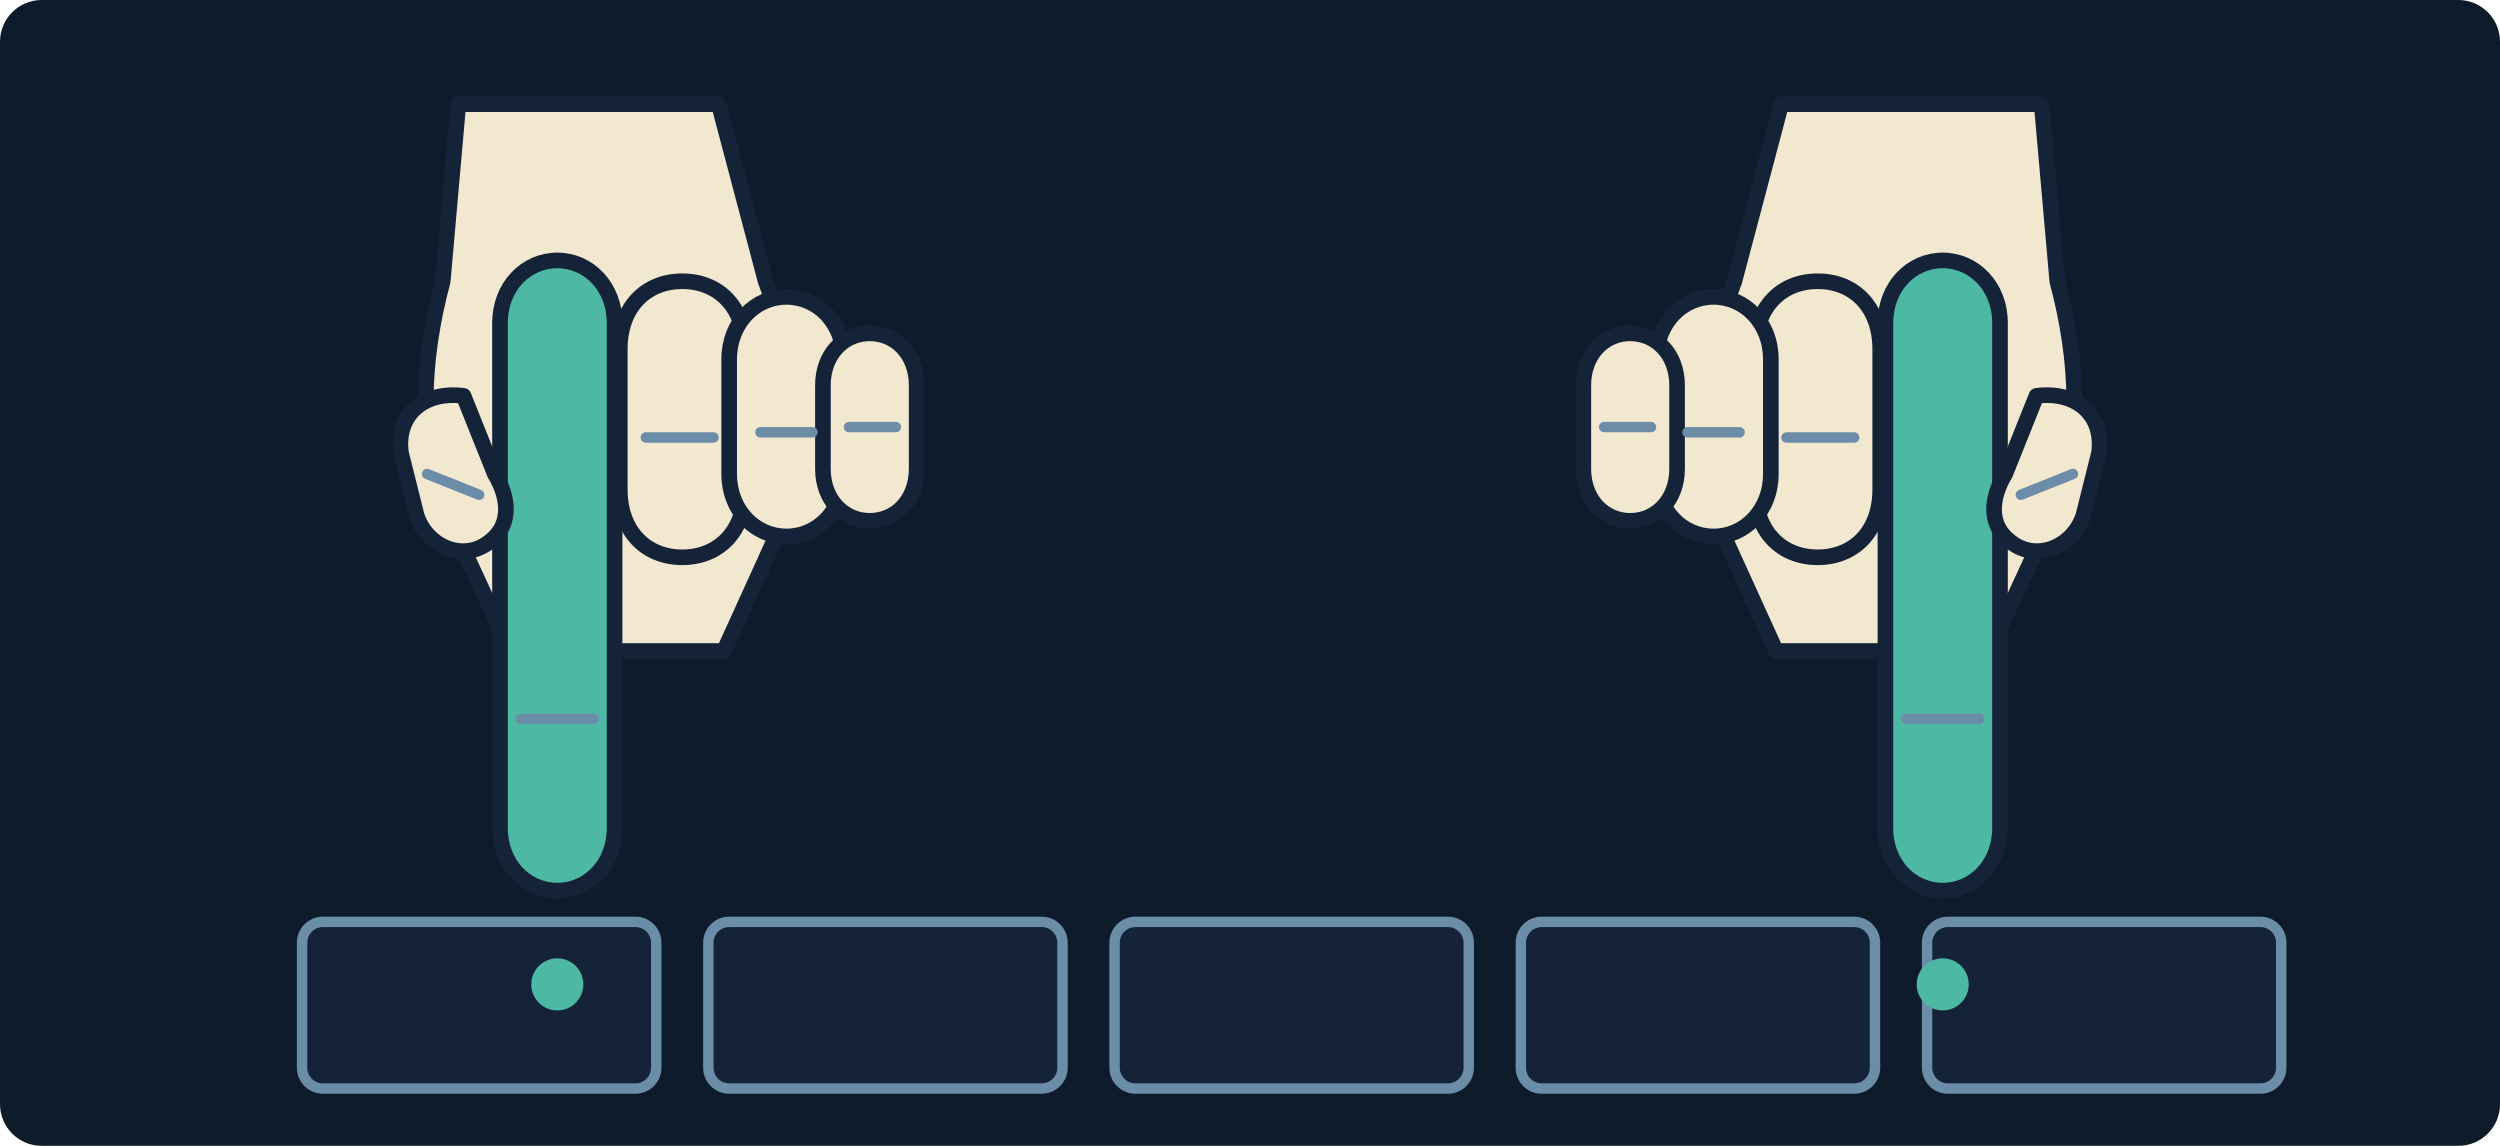
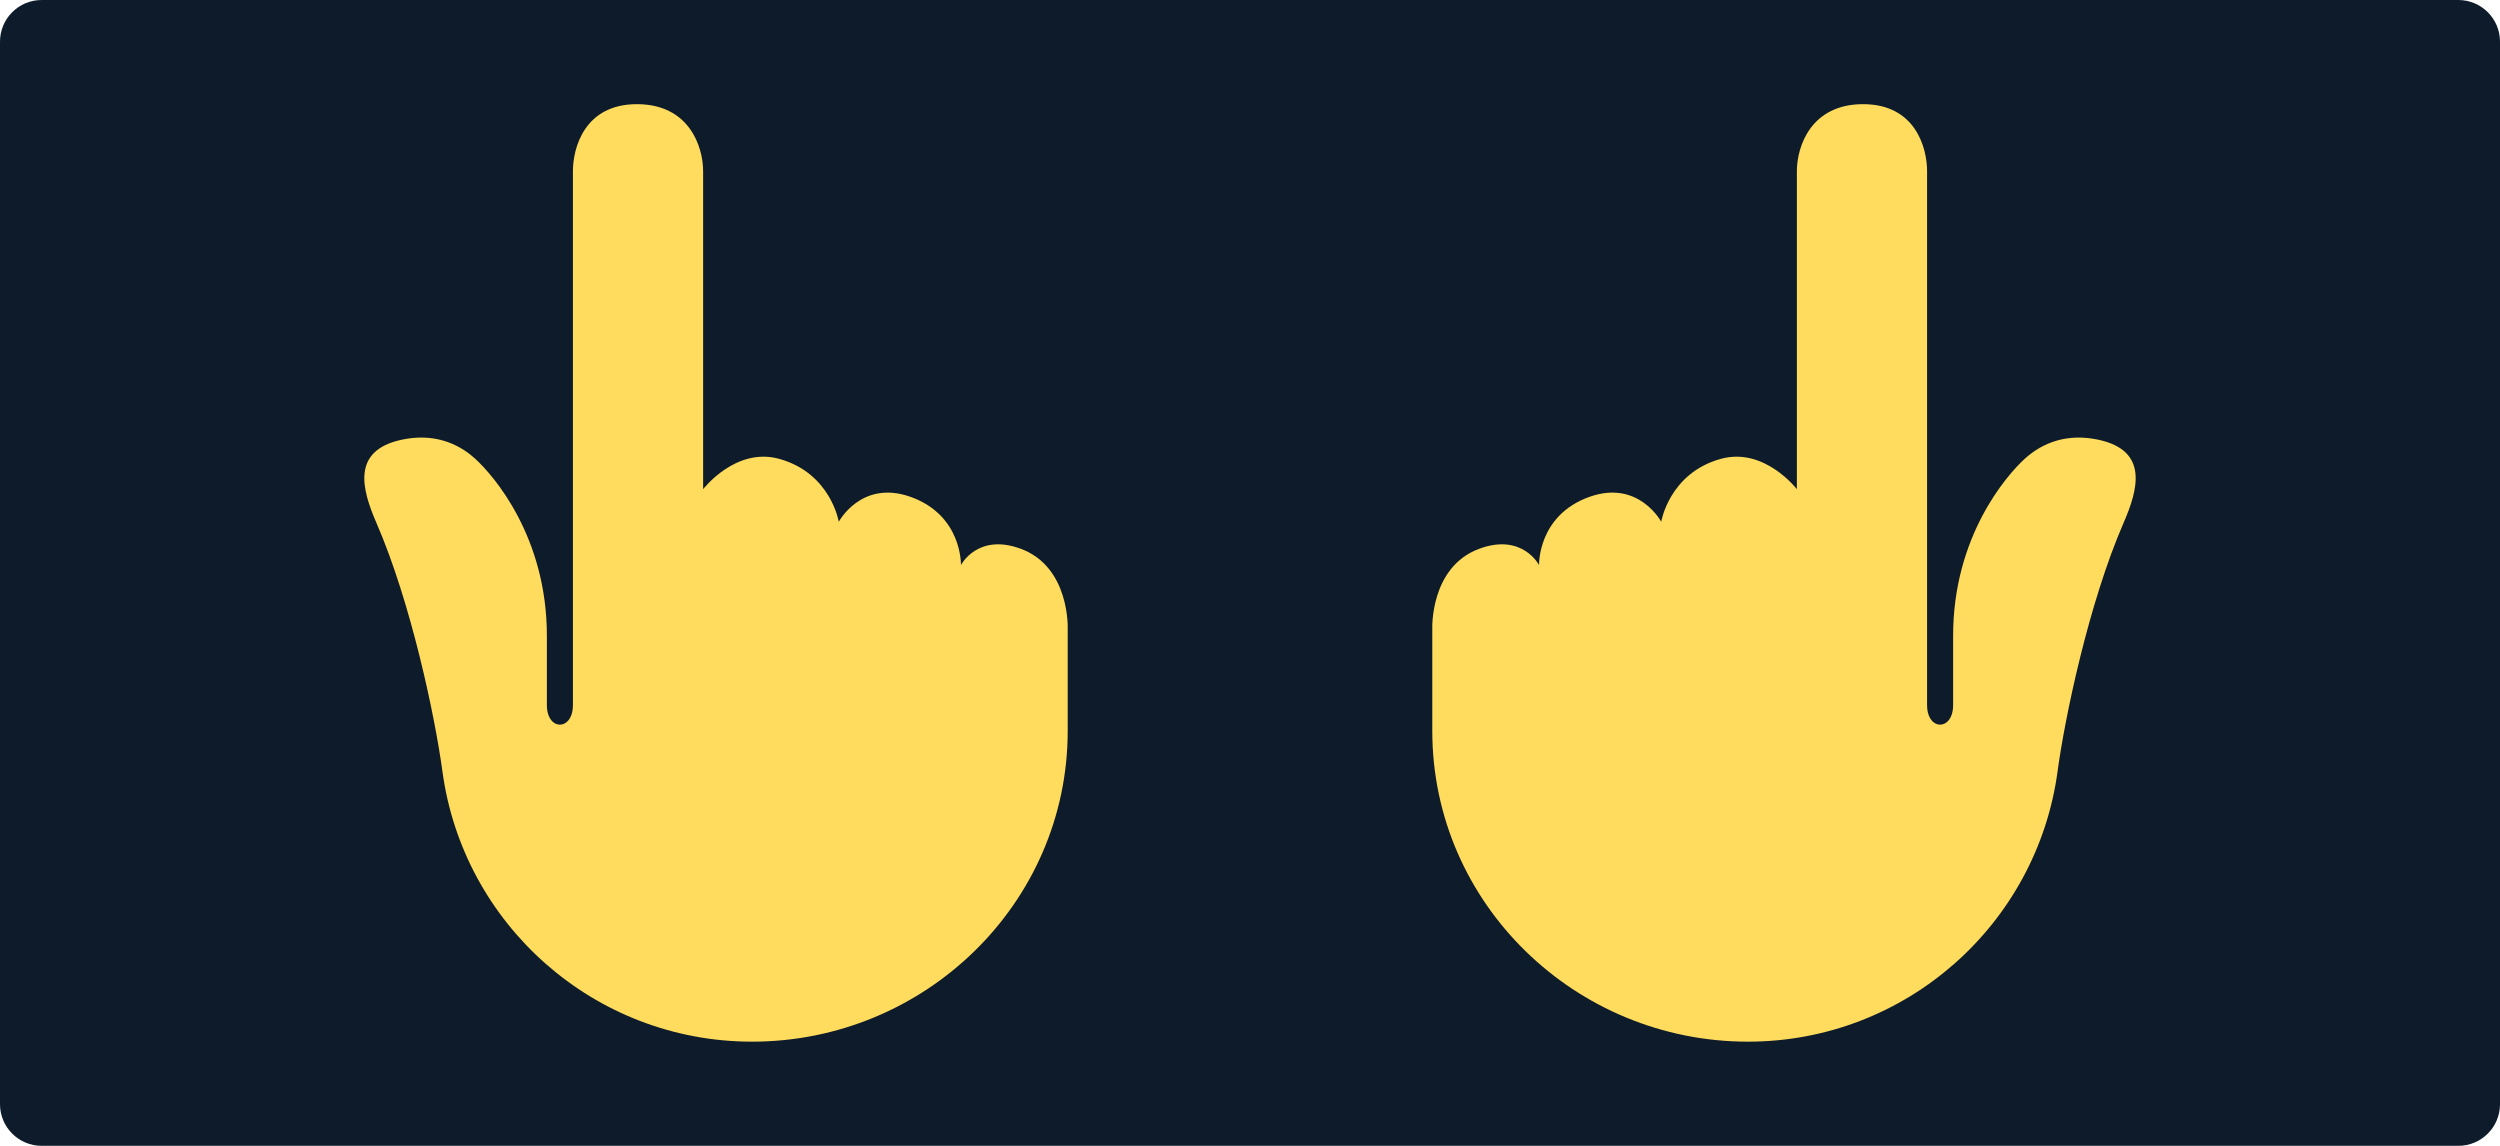
<svg xmlns="http://www.w3.org/2000/svg" viewBox="0 0 480 220" role="img" aria-labelledby="title desc">
  <defs>
-     <g id="hand" stroke="#142338" stroke-width="3" stroke-linejoin="round" stroke-linecap="round">
-       <path fill="#f2e8d0" d="M63 20h50l9 34c6 16 7 34 2 49l-10 22H73l-12-26c-6-14-5-30-1-45z" />
-       <path fill="#4db9a5" d="M71 62c0-7 5-12 11-12s11 5 11 12v97c0 7-5 12-11 12s-11-5-11-12z" />
-       <path fill="#f2e8d0" d="M94 67c0-8 5-13 12-13s12 5 12 13v27c0 8-5 13-12 13s-12-5-12-13z" />
-       <path fill="#f2e8d0" d="M115 69c0-7 5-12 11-12s11 5 11 12v22c0 7-5 12-11 12s-11-5-11-12z" />
-       <path fill="#f2e8d0" d="M133 74c0-6 4-10 9-10s9 4 9 10v16c0 6-4 10-9 10s-9-4-9-10z" />
-       <path fill="#f2e8d0" d="M64 76c-8-1-13 4-12 11l3 12c2 6 9 9 14 5 4-3 4-8 1-13z" />
-       <path fill="none" stroke="#6b8da8" stroke-width="2" d="M57 91l10 4" />
-       <path fill="none" stroke="#6b8da8" stroke-width="2" d="M99 84h13m9-1h10m7-1h9M75 138h14" />
+     <g id="pointing-hand">
+       <path fill="#FFDC5D" d="M30 20.145s.094-2.362-1.791-3.068c-1.667-.625-2.309.622-2.309.622s.059-1.913-1.941-2.622c-1.885-.667-2.75.959-2.75.959s-.307-1.872-2.292-2.417C17.246 13.159 16 14.785 16 14.785V2.576C16 1.618 15.458.001 13.458 0S11 1.66 11 2.576v20.5c0 1-1 1-1 0V20.41c0-3.792-2.037-6.142-2.75-6.792-.713-.65-1.667-.98-2.82-.734-1.956.416-1.529 1.92-.974 3.197 1.336 3.078 2.253 7.464 2.533 9.538.79 5.858 5.808 10.375 11.883 10.381 6.626.004 12.123-5.298 12.128-11.924v-3.931z" />
    </g>
  </defs>
  <rect width="480" height="220" rx="8" fill="#0d1b2a" />
-   <g fill="#142338" stroke="#6b8da8" stroke-width="2">
-     <rect x="58" y="177" width="68" height="32" rx="4" />
-     <rect x="136" y="177" width="68" height="32" rx="4" />
-     <rect x="214" y="177" width="68" height="32" rx="4" />
-     <rect x="292" y="177" width="68" height="32" rx="4" />
-     <rect x="370" y="177" width="68" height="32" rx="4" />
-   </g>
-   <use href="#hand" transform="translate(25 0)" />
-   <use href="#hand" transform="translate(455 0) scale(-1 1)" />
-   <g fill="#4db9a5">
-     <circle cx="107" cy="189" r="5" />
-     <circle cx="373" cy="189" r="5" />
-   </g>
+   <use href="#pointing-hand" transform="translate(55 20) scale(5)" />
+   <use href="#pointing-hand" transform="translate(425 20) scale(-5 5)" />
</svg>
